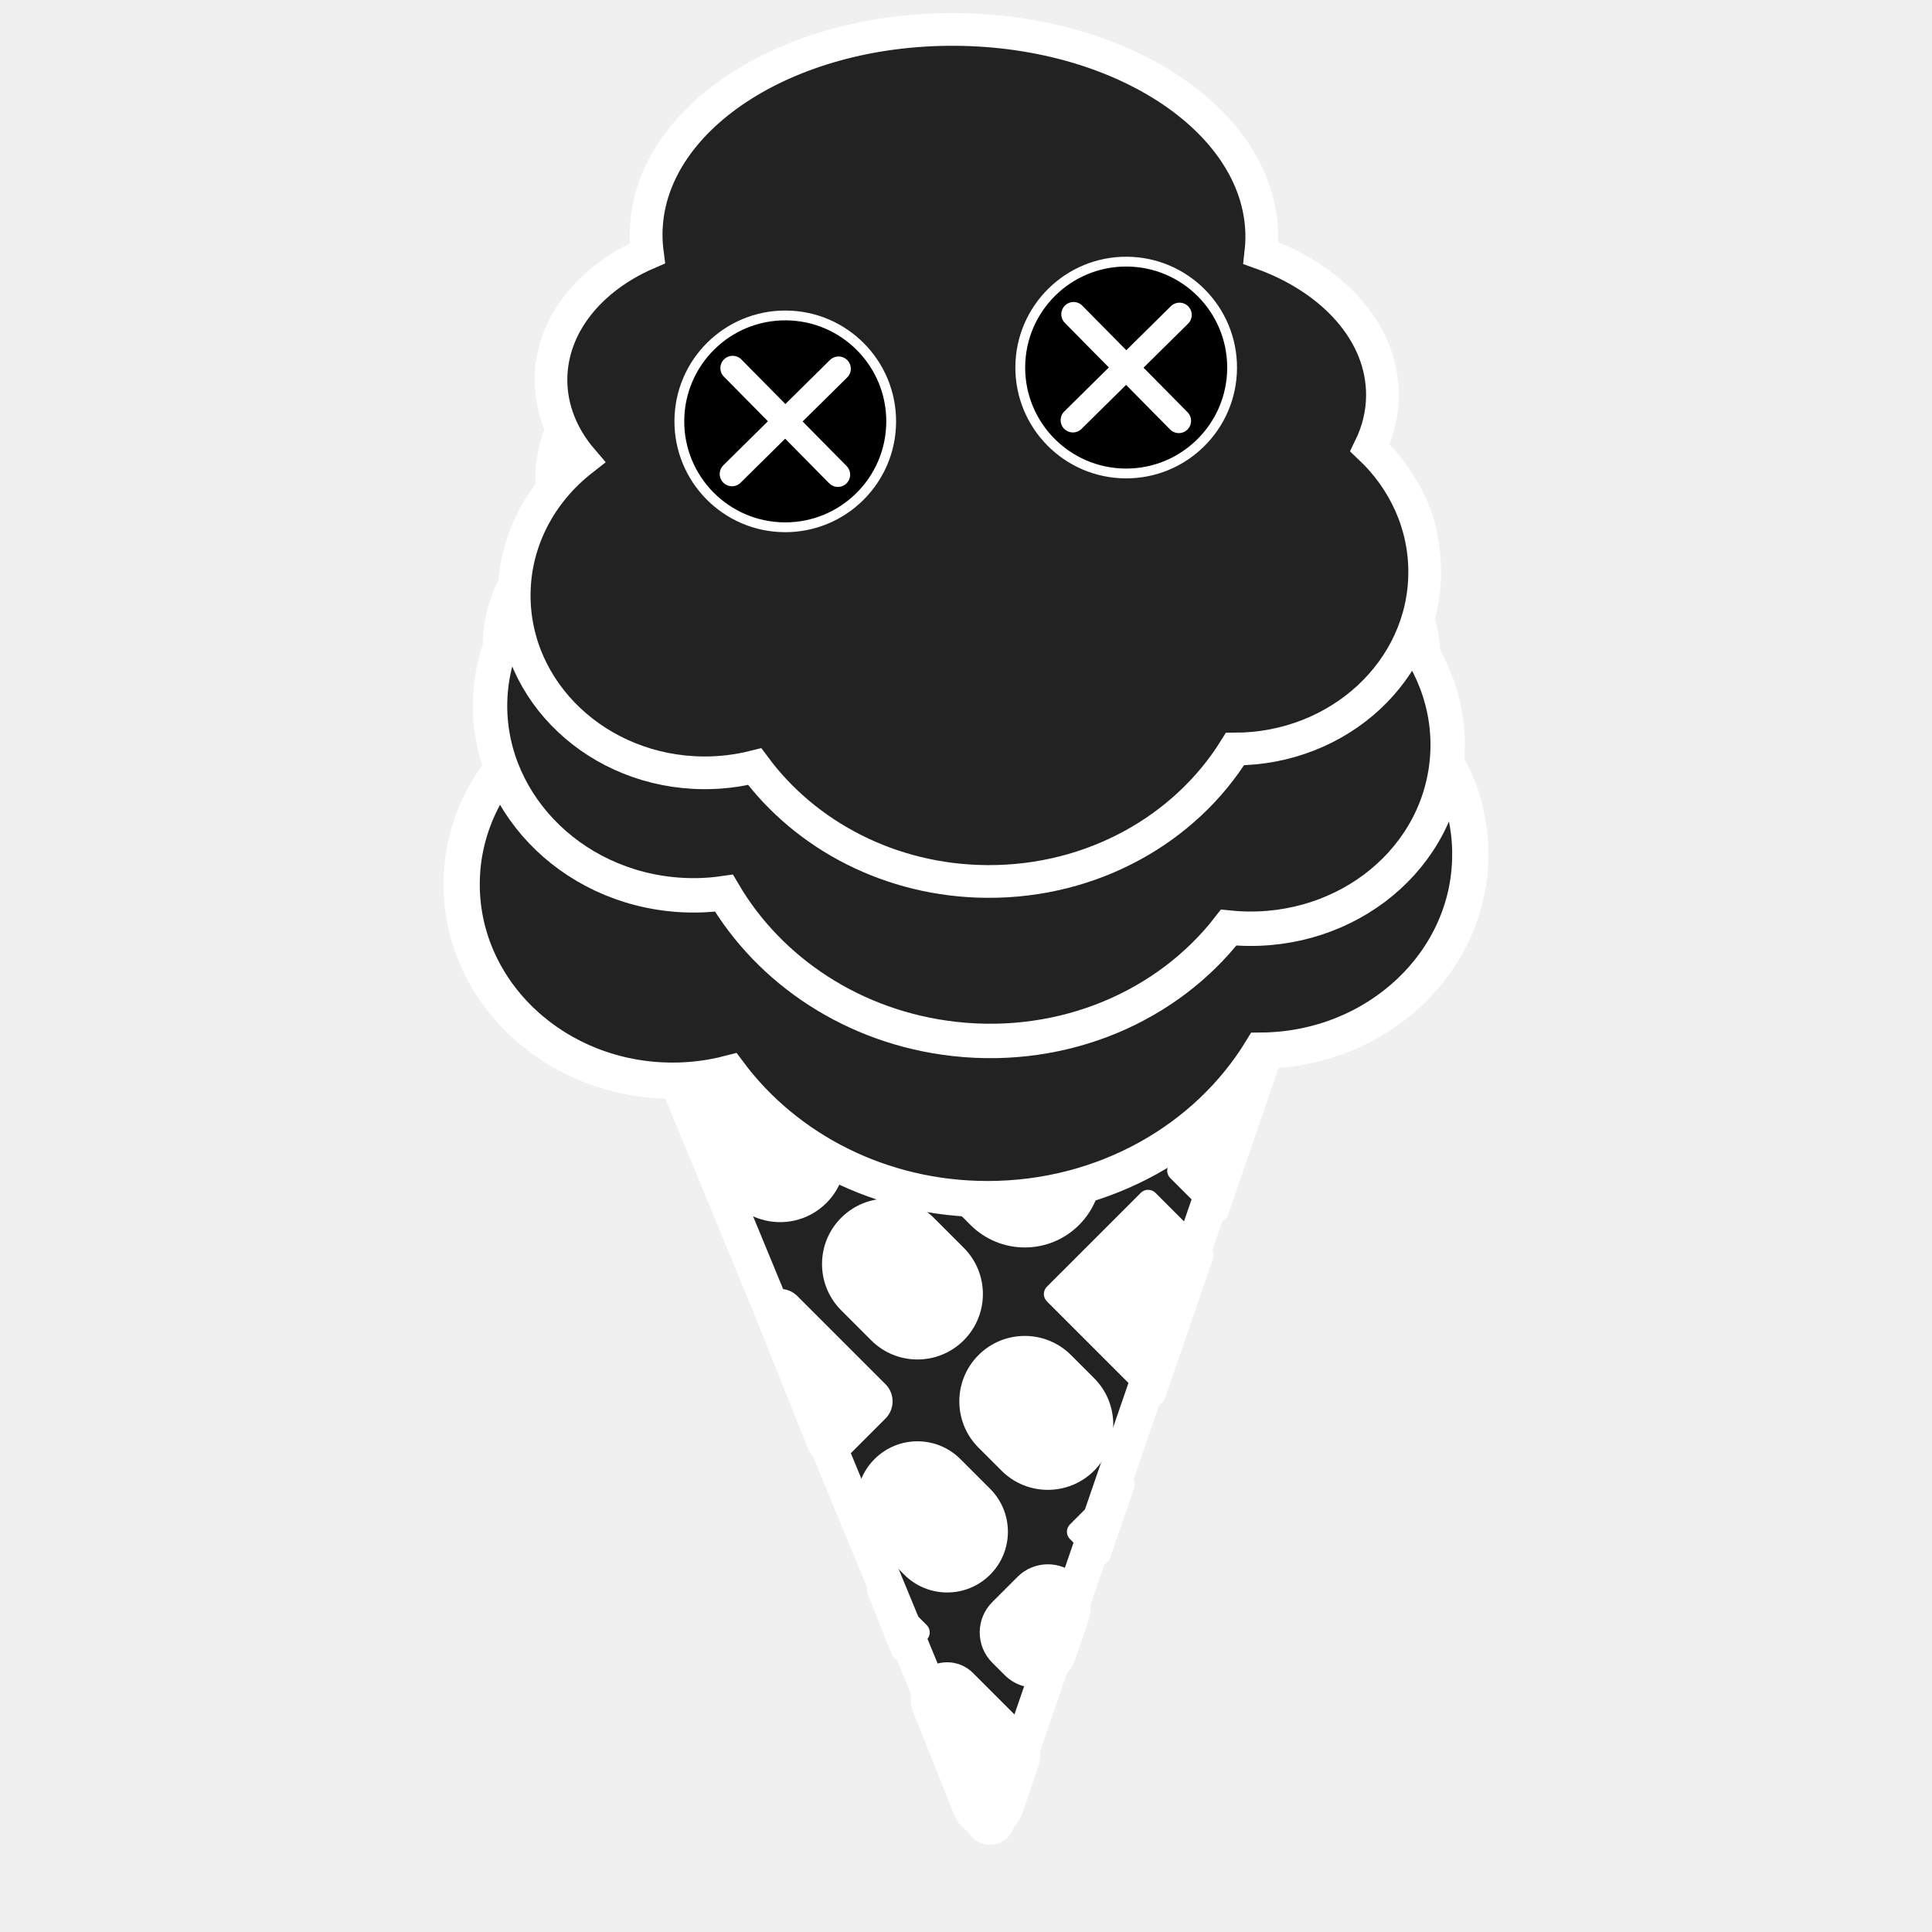
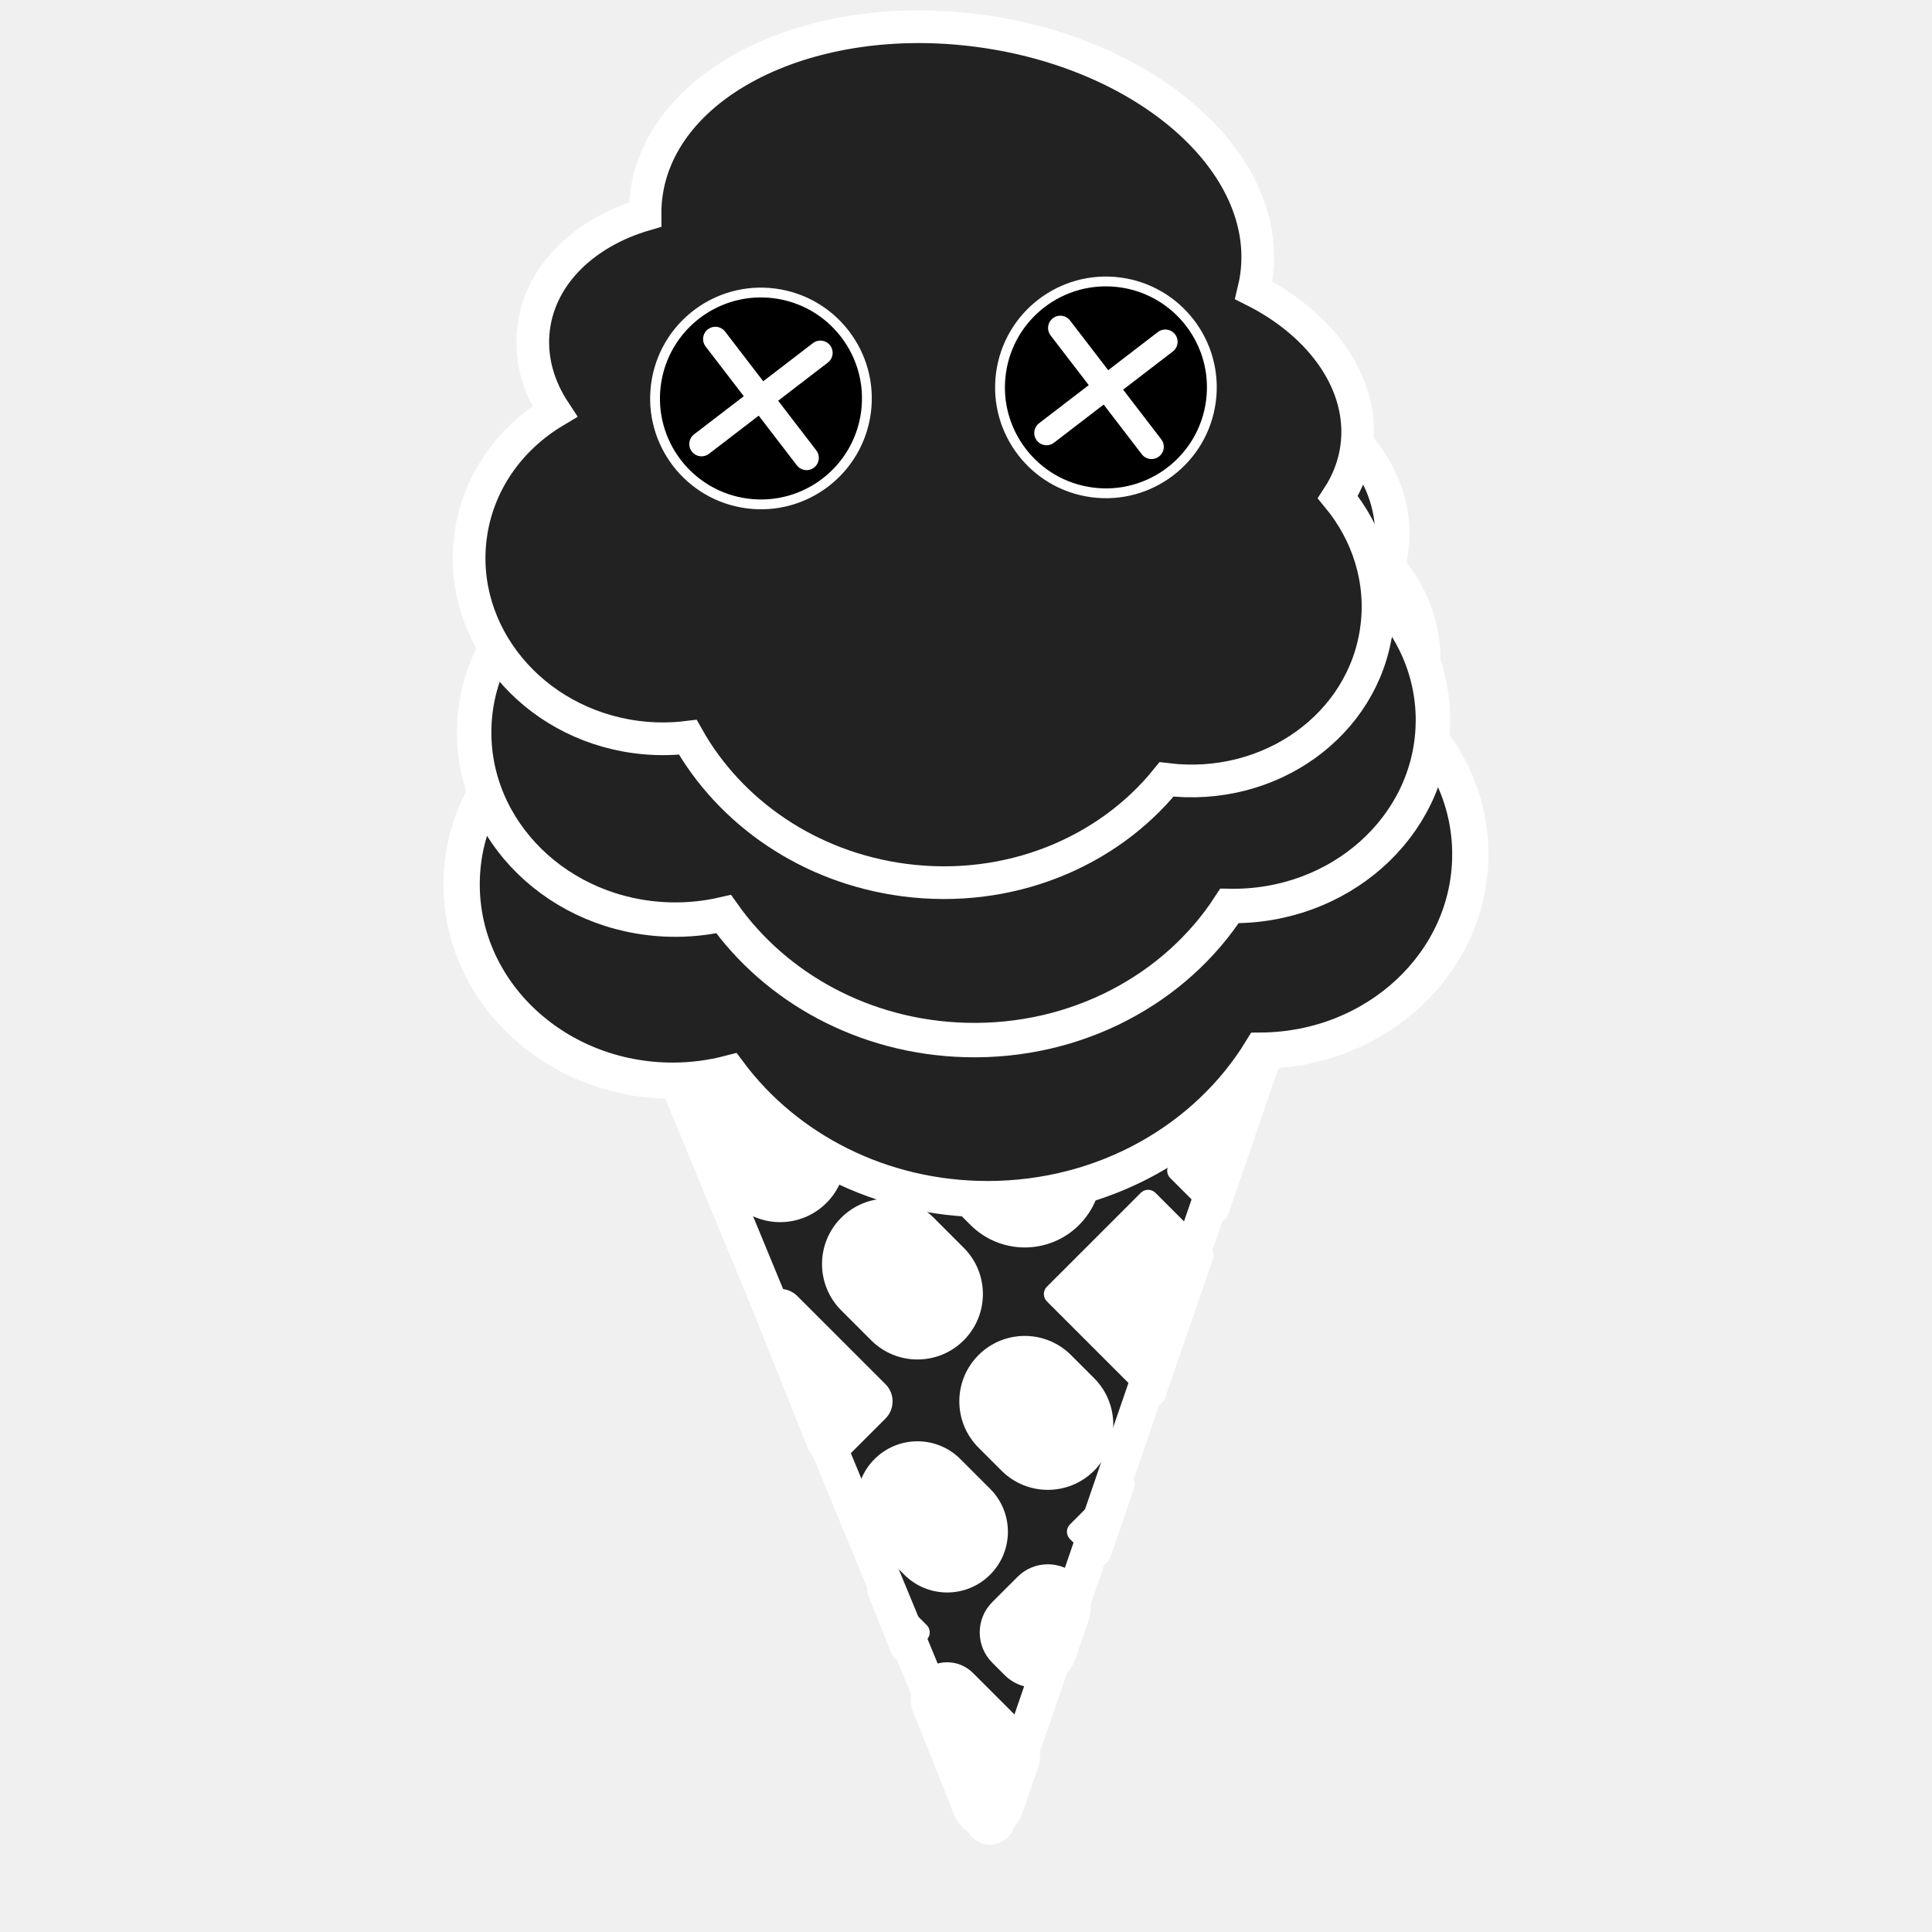
<svg xmlns="http://www.w3.org/2000/svg" viewBox="0 0 1024 1024" width="100%" height="100%">
  <g transform="translate(235.094, 166.0375) scale(0.9602289)">
    <g transform="translate(0, -42)">
      <g id="Cone">
        <path id="Cone_Bottom" data-name="Cone Bottom" d="M108.22,414.88l189.84,460.03c1.36,3.3,6.09,3.16,7.25-.22l159.34-463.34c.87-2.53-1.03-5.16-3.7-5.13l-349.18,3.32c-2.74.03-4.59,2.82-3.55,5.35Z" style="fill: rgb(34, 34, 34); stroke: rgb(255, 255, 255); stroke-linejoin: round; stroke-width: 20px;" />
        <g id="Waffle_Cross-Hatch" data-name="Waffle Cross-Hatch">
          <path d="M261.93,482.48h0c15.03-15.03,4.46-40.72-16.79-40.83h0c-21.37-.11-32.14,25.72-17.03,40.83h0c9.34,9.34,24.48,9.34,33.82,0Z" style="fill: rgb(255, 255, 255);" />
          <path d="M384.85,527.49l-51.82,51.82c-2.24,2.24-2.24,5.86,0,8.1l55.71,55.71c2.24,2.24,5.86,2.24,8.1,0h0c.62-.62,1.08-1.36,1.37-2.19l26.52-77.11c.71-2.07.18-4.36-1.37-5.91l-30.41-30.41c-2.24-2.24-5.86-2.24-8.1,0Z" style="fill: rgb(255, 255, 255);" />
          <rect x="274.59" y="463.59" width="84.73" height="95.66" rx="42.36" ry="42.36" transform="translate(-268.79 373.91) rotate(-45)" style="fill: rgb(255, 255, 255);" />
          <rect x="291.06" y="603.84" width="72.24" height="90.24" rx="36.12" ry="36.12" transform="translate(-363.06 421.43) rotate(-45)" style="fill: rgb(255, 255, 255);" />
          <path d="M371.7,684.58l-25.94,25.94c-2.24,2.24-2.24,5.86,0,8.1l12.67,12.67c2.99,2.99,8.09,1.82,9.46-2.19l13.28-38.61c1.97-5.74-5.17-10.2-9.46-5.91Z" style="fill: rgb(255, 255, 255);" />
          <path d="M159.42,564.14l2.73,6.83c1.52,3.82,6.46,4.83,9.37,1.93l2.05-2.05c2.24-2.24,2.24-5.86,0-8.1l-4.78-4.78c-4.4-4.4-11.67.39-9.37,6.17Z" style="fill: rgb(255, 255, 255);" />
          <path d="M243.92,633.11l-48.65-48.65c-5.24-5.24-13.74-5.24-18.99,0h0c-3.8,3.8-4.97,9.49-2.98,14.47l27.77,69.54c3.58,8.95,15.14,11.33,21.96,4.51l20.89-20.89c5.24-5.24,5.24-13.74,0-18.99Z" style="fill: rgb(255, 255, 255);" />
          <path d="M211.32,533.1h0c14.11-14.11,14.11-36.98,0-51.08l-34.94-34.94c-.72-.72-.72-1.89,0-2.62h0c1.16-1.16.34-3.15-1.3-3.16l-11.23-.06c-25.62-.13-43.23,25.72-33.73,49.51l5.37,13.45c1.82,4.55,4.54,8.68,8,12.15l16.74,16.74c14.11,14.11,36.98,14.11,51.08,0Z" style="fill: rgb(255, 255, 255);" />
          <path d="M263.74,792.53h0c-5.69,5.69-7.45,14.23-4.46,21.71l22.5,56.36c6.92,17.34,31.68,16.74,37.75-.92l8.66-25.2c2.5-7.28.64-15.35-4.8-20.79l-31.17-31.17c-7.87-7.87-20.62-7.87-28.48,0Z" style="fill: rgb(255, 255, 255);" />
          <path d="M392.94,503.07l40.81-40.81c2.24-2.24,5.86-2.24,8.1,0l.06.06c2.24,2.24,2.24,5.86,0,8.1l-40.81,40.81c-2.24,2.24-2.24,5.86,0,8.1l22.48,22.48c2.99,2.99,8.09,1.82,9.46-2.19l30.71-89.32c1.27-3.71-1.47-7.57-5.39-7.59l-120.63-.6c-5.11-.03-7.69,6.16-4.08,9.77l51.18,51.18c2.24,2.24,5.86,2.24,8.1,0Z" style="fill: rgb(255, 255, 255);" />
          <rect x="217.18" y="527.25" width="72.24" height="95.66" rx="36.12" ry="36.12" transform="translate(-332.45 347.55) rotate(-45)" style="fill: rgb(255, 255, 255);" />
          <path d="M350.28,739.46h0c-9.24-9.24-24.22-9.24-33.46,0l-13.94,13.94c-9.24,9.24-9.24,24.22,0,33.46l6.81,6.81c12.37,12.37,33.42,7.5,39.1-9.04l7.13-20.75c2.94-8.55.75-18.03-5.64-24.42Z" style="fill: rgb(255, 255, 255);" />
          <path d="M234.18,749.12l13.2,33.06c1.52,3.82,6.46,4.83,9.37,1.93l9.93-9.93c2.24-2.24,2.24-5.86,0-8.1l-23.13-23.13c-4.4-4.4-11.67.39-9.37,6.17Z" style="fill: rgb(255, 255, 255);" />
          <rect x="236.26" y="661.25" width="67.04" height="90.24" rx="33.52" ry="33.52" transform="translate(-420.46 397.65) rotate(-45)" style="fill: rgb(255, 255, 255);" />
        </g>
        <ellipse id="Cone_Top" data-name="Cone Top" cx="288.37" cy="404.38" rx="182.34" ry="67.01" style="fill: rgb(34, 34, 34); stroke: rgb(255, 255, 255); stroke-miterlimit: 10; stroke-width: 20px;" />
      </g>
    </g>
    <g transform="translate(288, 208) rotate(0) scale(1) translate(-288, -250)">
      <path id="Scoop_Outline" data-name="Scoop Outline" d="M566.75,340.67c0-29.85-12.97-56.87-33.96-76.47,4.8-9.98,7.44-20.71,7.44-31.9,0-38.29-30.62-71.33-74.92-86.77.33-3.07.51-6.17.51-9.3,0-69.72-84.29-126.24-188.26-126.24s-188.26,56.52-188.26,126.24c0,4,.29,7.95.83,11.86-34.94,15.4-58.48,44.25-58.48,77.34,0,18.21,7.15,35.15,19.39,49.26-25.1,19.88-41.05,49.47-41.05,82.54,0,59.85,52.15,108.37,116.49,108.37,10.83,0,21.3-1.4,31.26-3.98,31.42,41.91,83.55,69.34,142.55,69.34,64.73,0,121.2-33,151.11-81.94,63.8-.57,115.34-48.85,115.34-108.34Z" style="fill: rgb(34, 34, 34); stroke: rgb(255, 255, 255); stroke-miterlimit: 10; stroke-width: 20px;" />
    </g>
-     <g transform="translate(300.0169, 134) rotate(6.358221) scale(0.95) translate(-288, -250)">
+     <g transform="translate(283.6594, 134) rotate(1.530711) scale(0.95) translate(-288, -250)">
      <path id="Scoop_Outline" data-name="Scoop Outline" d="M566.75,340.67c0-29.85-12.97-56.87-33.96-76.47,4.8-9.98,7.44-20.71,7.44-31.9,0-38.29-30.62-71.33-74.92-86.77.33-3.07.51-6.17.51-9.3,0-69.72-84.29-126.24-188.26-126.24s-188.26,56.52-188.26,126.24c0,4,.29,7.95.83,11.86-34.94,15.4-58.48,44.25-58.48,77.34,0,18.21,7.15,35.15,19.39,49.26-25.1,19.88-41.05,49.47-41.05,82.54,0,59.85,52.15,108.37,116.49,108.37,10.83,0,21.3-1.4,31.26-3.98,31.42,41.91,83.55,69.34,142.55,69.34,64.73,0,121.2-33,151.11-81.94,63.8-.57,115.34-48.85,115.34-108.34Z" style="fill: rgb(34, 34, 34); stroke: rgb(255, 255, 255); stroke-miterlimit: 10; stroke-width: 20px;" />
    </g>
-     <g transform="translate(290.5055, 60) rotate(0.360737) scale(0.9025) translate(-288, -250)">
+     <g transform="translate(276.2619, 60) rotate(7.490159) scale(0.9025) translate(-288, -250)">
      <path id="Scoop_Outline" data-name="Scoop Outline" d="M566.75,340.67c0-29.85-12.97-56.87-33.96-76.47,4.8-9.98,7.44-20.71,7.44-31.9,0-38.29-30.62-71.33-74.92-86.77.33-3.07.51-6.17.51-9.3,0-69.72-84.29-126.24-188.26-126.24s-188.26,56.52-188.26,126.24c0,4,.29,7.95.83,11.86-34.94,15.4-58.48,44.25-58.48,77.34,0,18.21,7.15,35.15,19.39,49.26-25.1,19.88-41.05,49.47-41.05,82.54,0,59.85,52.15,108.37,116.49,108.37,10.83,0,21.3-1.4,31.26-3.98,31.42,41.91,83.55,69.34,142.55,69.34,64.73,0,121.2-33,151.11-81.94,63.8-.57,115.34-48.85,115.34-108.34Z" style="fill: rgb(34, 34, 34); stroke: rgb(255, 255, 255); stroke-miterlimit: 10; stroke-width: 20px;" />
      <g id="Right_Eye" data-name="Right Eye">
        <circle id="Left_Eye_Outline" data-name="Left Eye Outline" cx="383.4" cy="216.12" r="64.78" style="fill: rgb(0, 0, 0); stroke: rgb(255, 255, 255); stroke-miterlimit: 10; stroke-width: 6px;" />
      </g>
      <g id="Left_Eye" data-name="Left Eye">
        <circle id="Right_Eye_Outline" data-name="Right Eye Outline" cx="175.1" cy="250.34" r="64.78" style="fill: rgb(0, 0, 0); stroke: rgb(255, 255, 255); stroke-miterlimit: 10; stroke-width: 6px;" />
      </g>
      <g>
        <line x1="351.01" y1="183.73" x2="415.79" y2="248.51" stroke="#fff" stroke-width="15" stroke-linecap="round" />
        <line x1="351.01" y1="248.51" x2="415.79" y2="183.73" stroke="#fff" stroke-width="15" stroke-linecap="round" />
      </g>
      <g>
        <line x1="142.71" y1="217.95" x2="207.49" y2="282.73" stroke="#fff" stroke-width="15" stroke-linecap="round" />
        <line x1="142.71" y1="282.73" x2="207.49" y2="217.95" stroke="#fff" stroke-width="15" stroke-linecap="round" />
      </g>
    </g>
  </g>
</svg>
